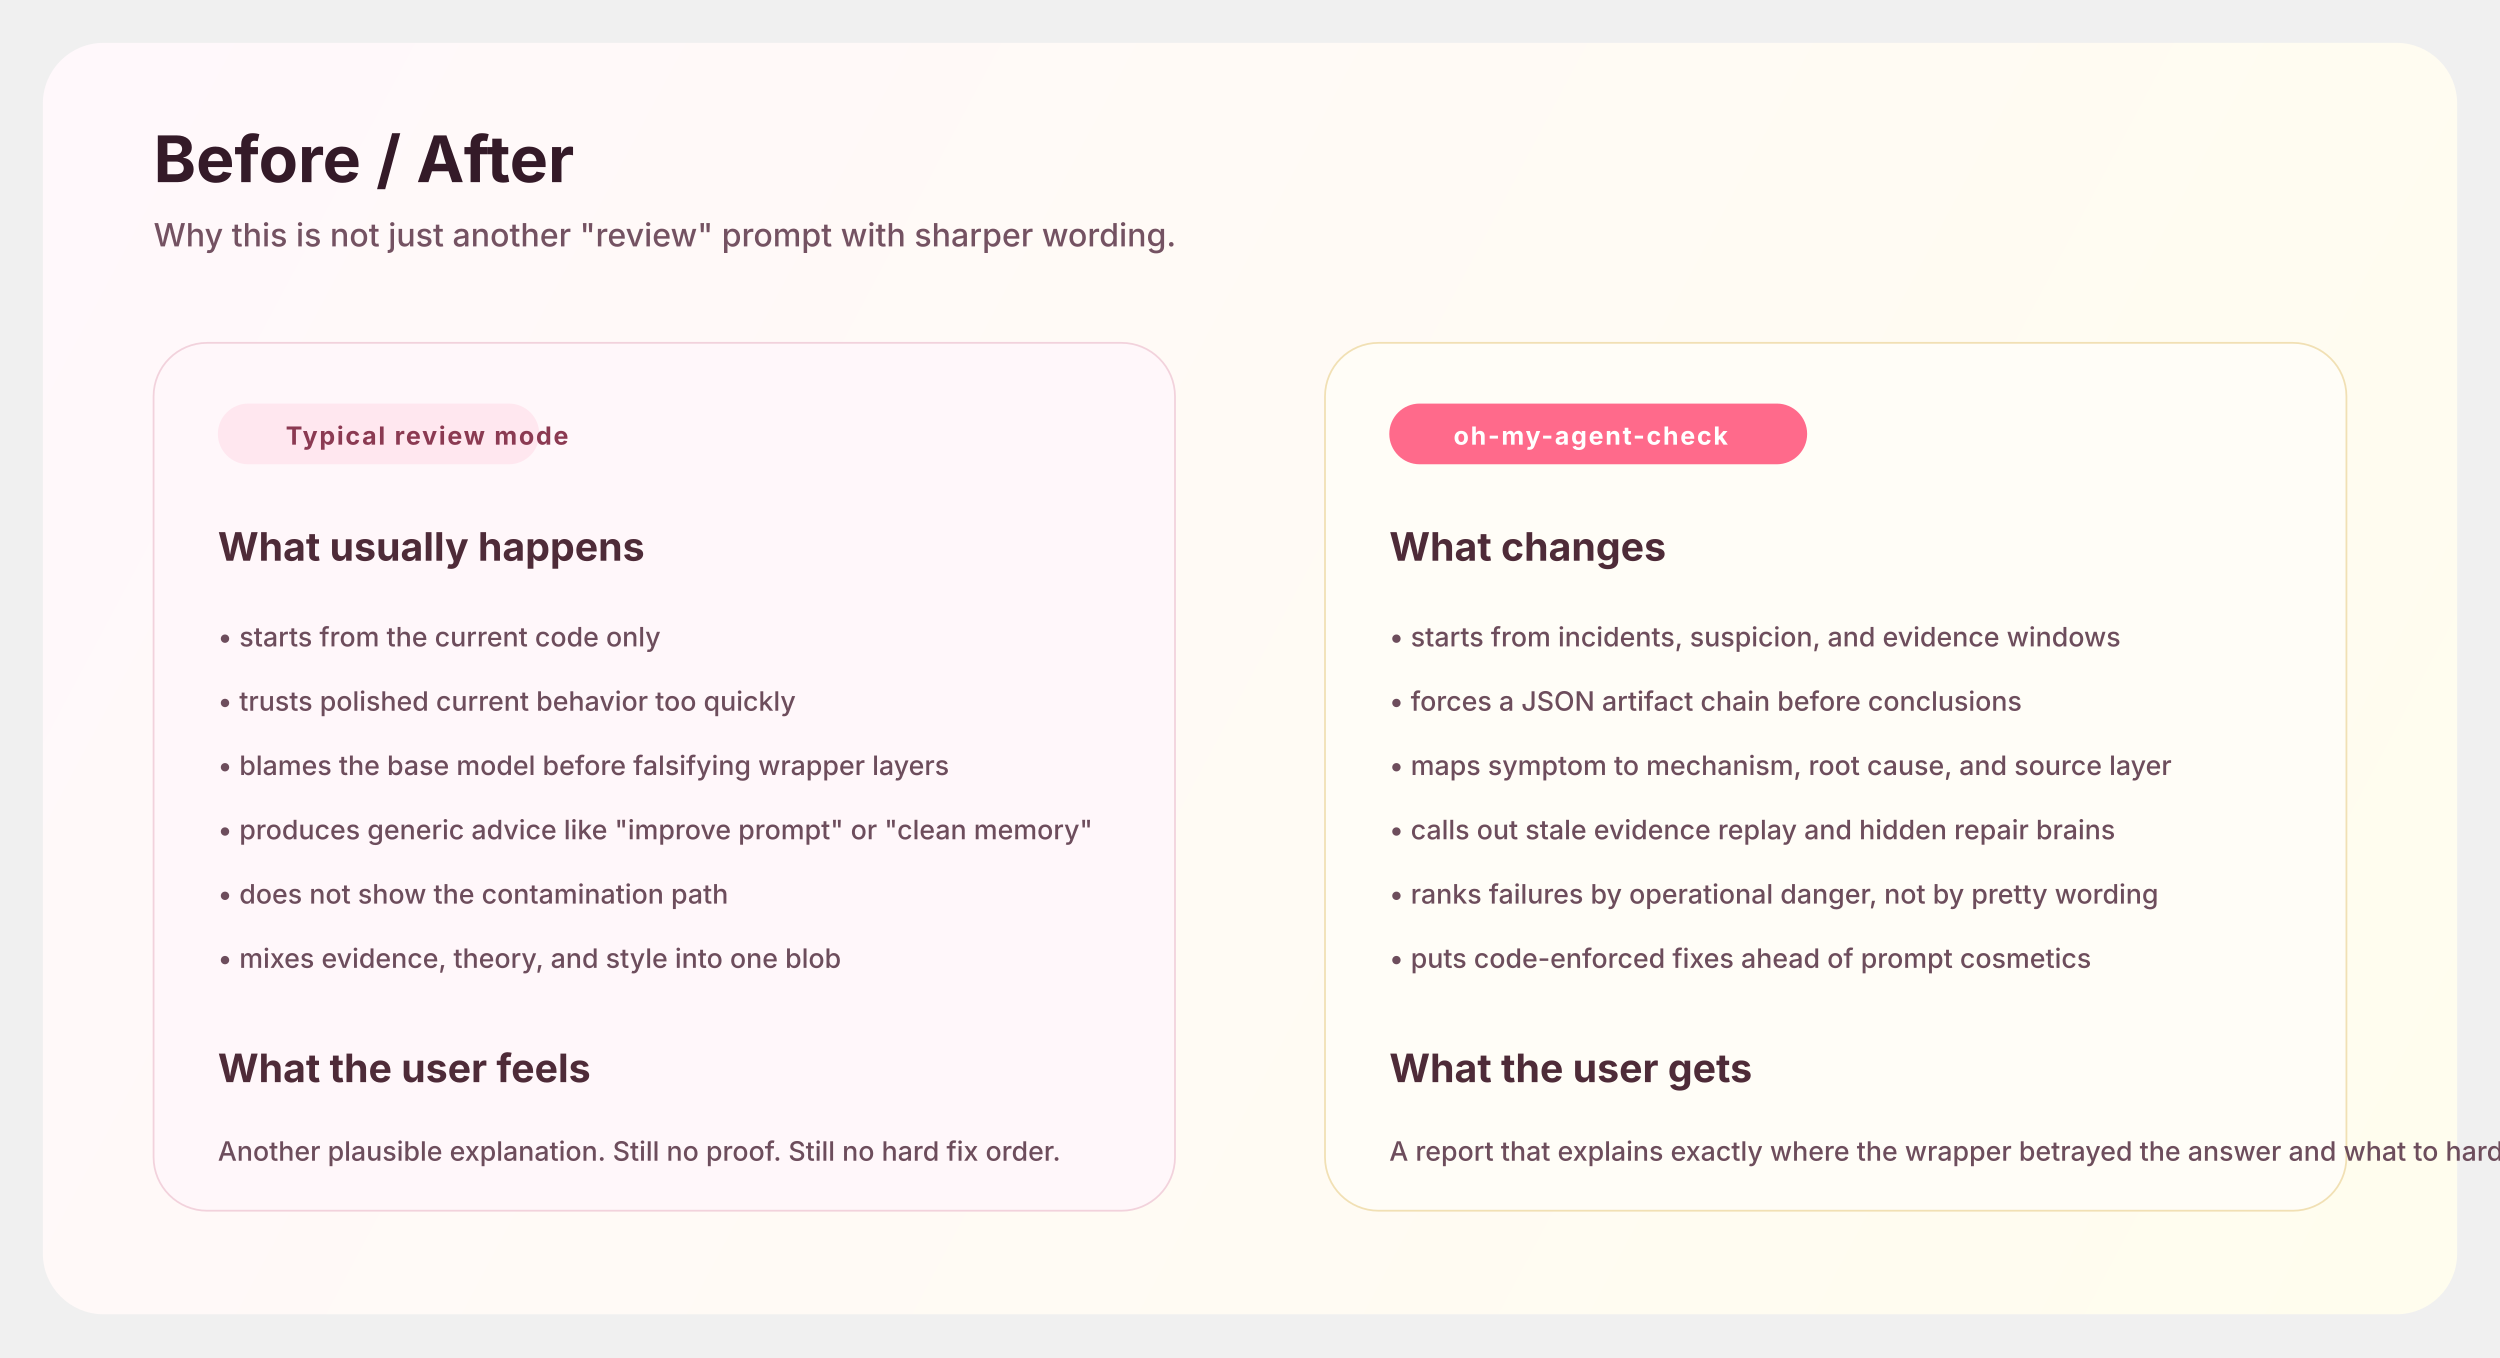
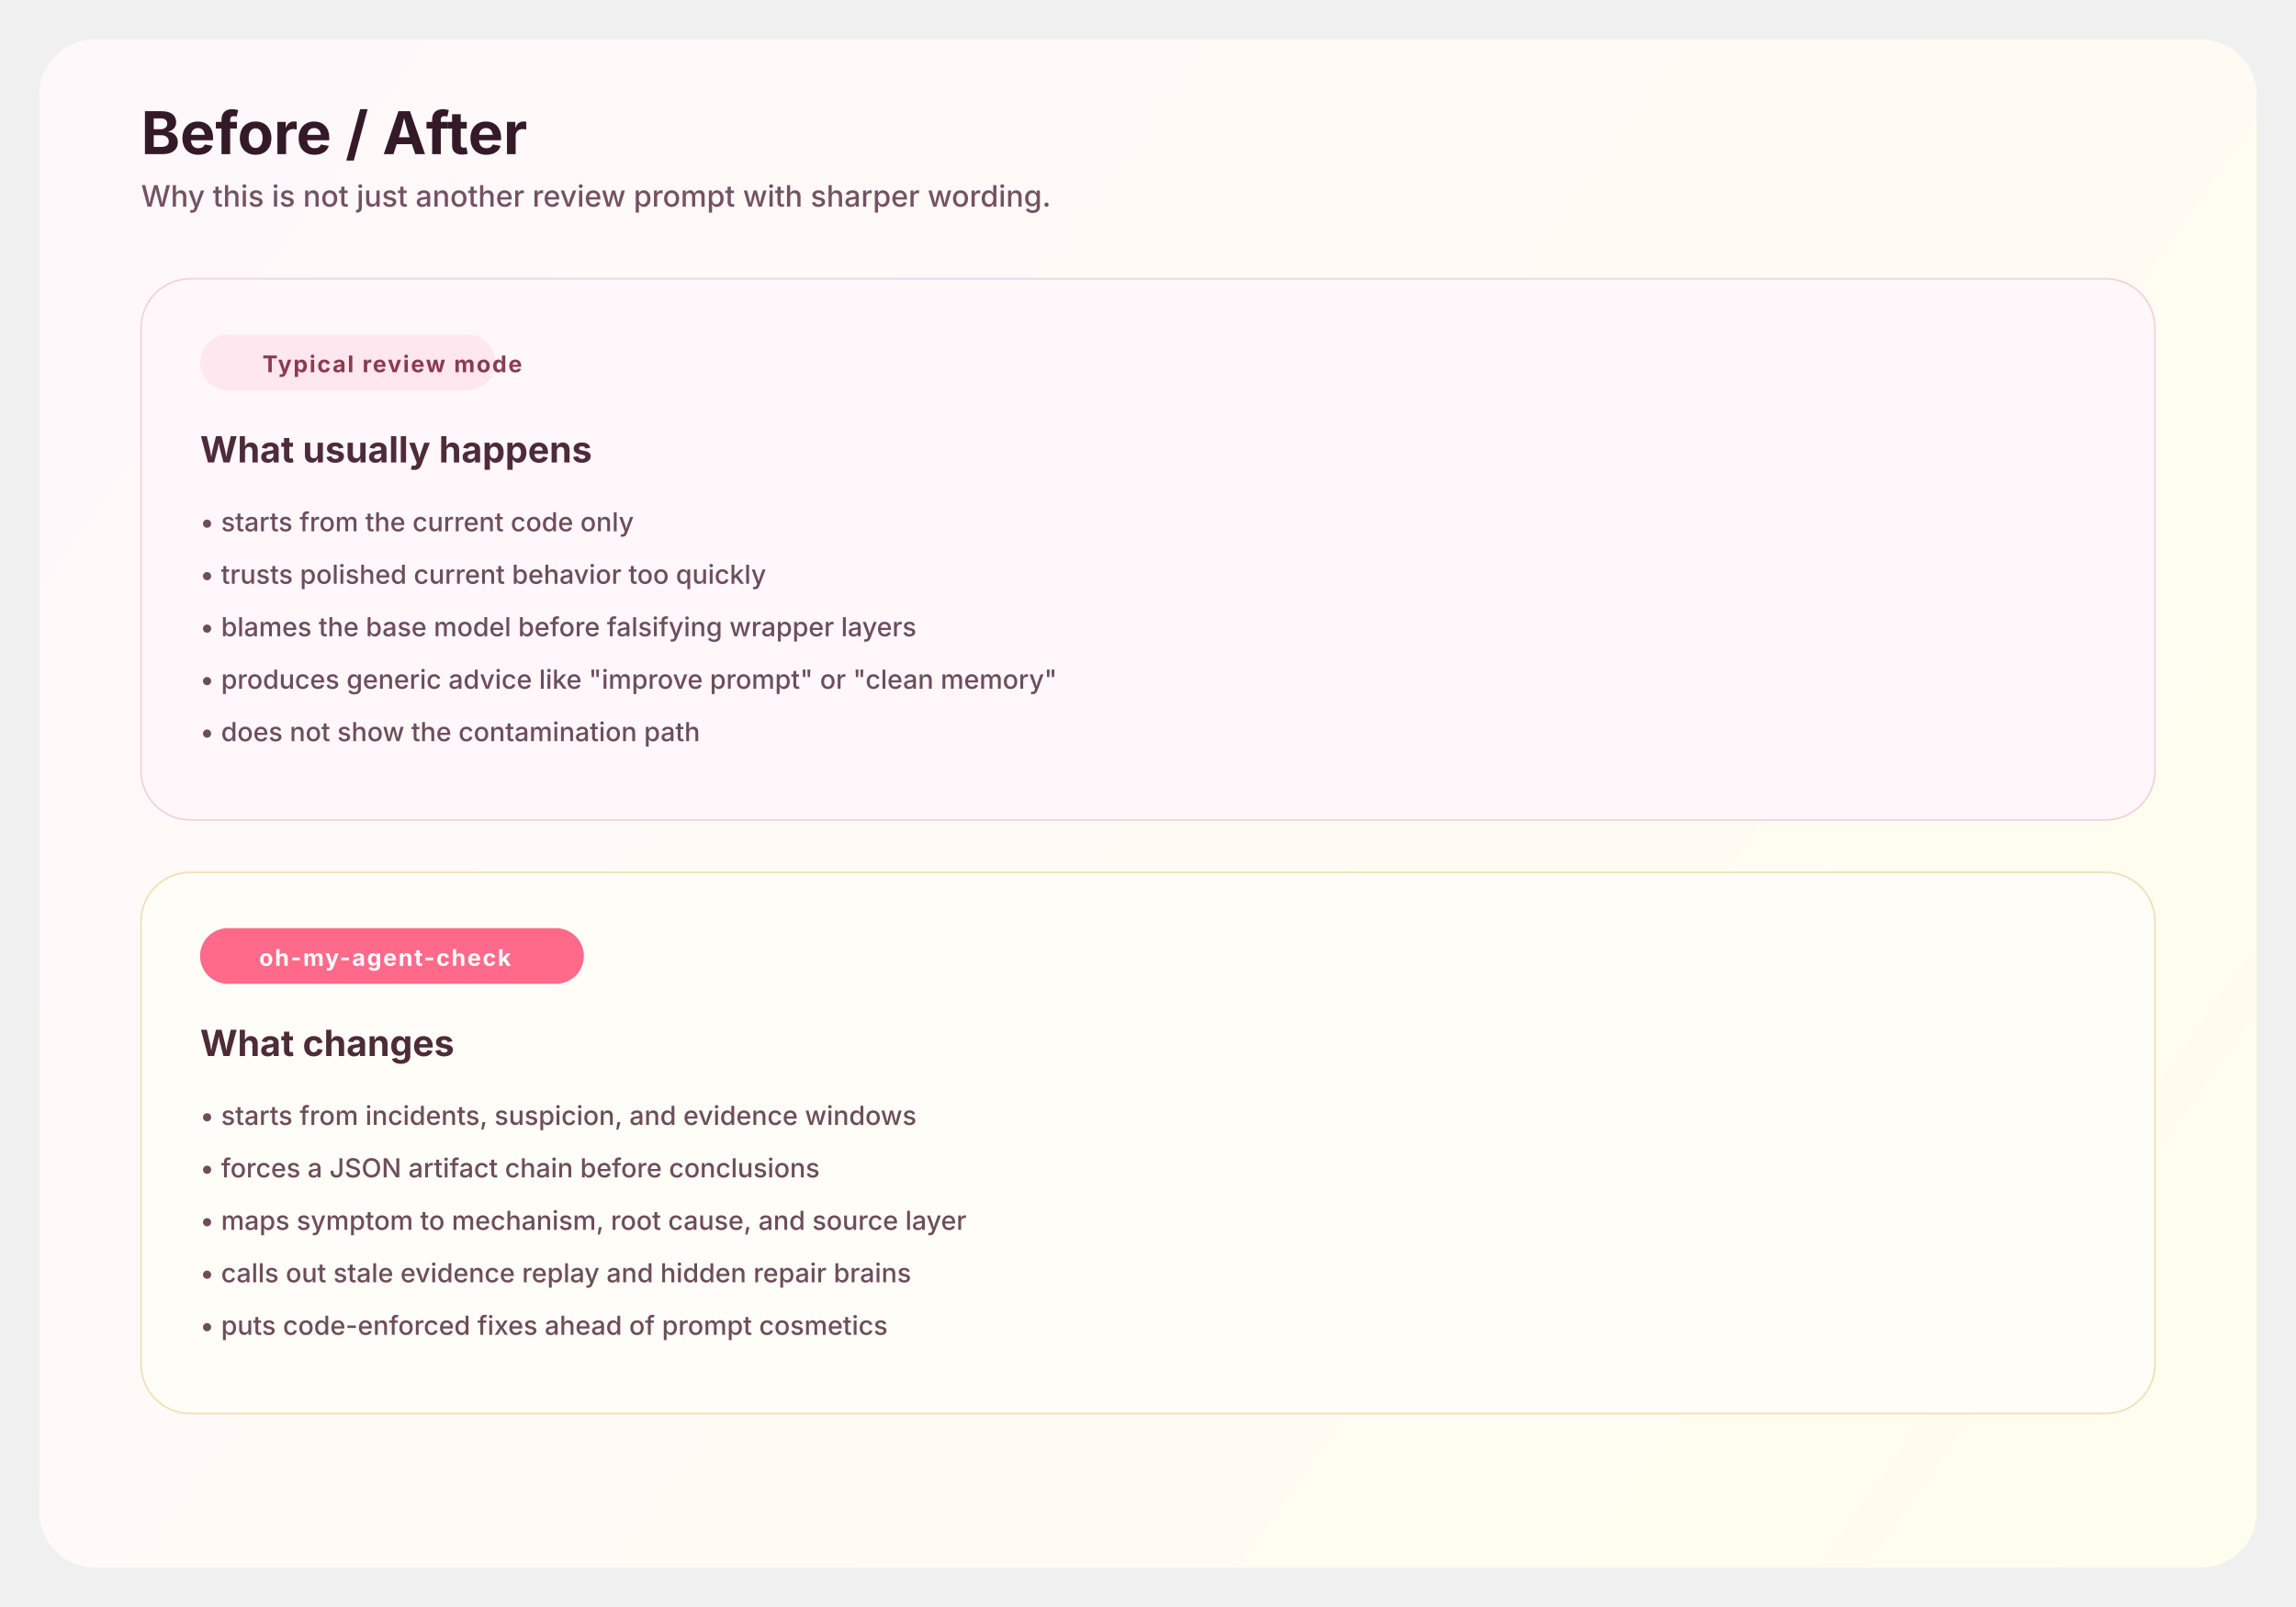
- <svg xmlns="http://www.w3.org/2000/svg" width="1400" height="760" viewBox="0 0 1400 760" fill="none">
+ <svg xmlns="http://www.w3.org/2000/svg" width="1400" height="980" viewBox="0 0 1400 980" fill="none">
  <defs>
-     <linearGradient id="bg" x1="60" y1="40" x2="1340" y2="720" gradientUnits="userSpaceOnUse">
+     <linearGradient id="bg" x1="60" y1="40" x2="1340" y2="940" gradientUnits="userSpaceOnUse">
      <stop stop-color="#FFF8FB" />
      <stop offset="1" stop-color="#FFFDEE" />
    </linearGradient>
    <style>
      .title { font: 700 36px 'Inter', 'Segoe UI', sans-serif; fill: #341A28; }
      .sub { font: 500 18px 'Inter', 'Segoe UI', sans-serif; fill: #745262; }
      .head { font: 700 22px 'Inter', 'Segoe UI', sans-serif; fill: #4E2B38; }
-       .body { font: 500 15px 'Inter', 'Segoe UI', sans-serif; fill: #6D4D5C; }
+       .body { font: 500 16px 'Inter', 'Segoe UI', sans-serif; fill: #6D4D5C; }
      .good { font: 700 14px 'Inter', 'Segoe UI', sans-serif; fill: #FFFFFF; letter-spacing: 0.07em; text-transform: uppercase; }
      .bad { font: 700 14px 'Inter', 'Segoe UI', sans-serif; fill: #8B3A52; letter-spacing: 0.07em; text-transform: uppercase; }
    </style>
  </defs>
-   <rect x="24" y="24" width="1352" height="712" rx="34" fill="url(#bg)" />
-   <text x="86" y="102" class="title">Before / After</text>
-   <text x="86" y="138" class="sub">Why this is not just another "review" prompt with sharper wording.</text>
-   <rect x="86" y="192" width="572" height="486" rx="30" fill="#FFF7FA" stroke="#F2D2DC" />
-   <rect x="122" y="226" width="180" height="34" rx="17" fill="#FFE7EF" />
-   <text x="160" y="249" class="bad">Typical review mode</text>
-   <text x="122" y="314" class="head">What usually happens</text>
-   <text x="122" y="362" class="body">• starts from the current code only</text>
-   <text x="122" y="398" class="body">• trusts polished current behavior too quickly</text>
-   <text x="122" y="434" class="body">• blames the base model before falsifying wrapper layers</text>
-   <text x="122" y="470" class="body">• produces generic advice like "improve prompt" or "clean memory"</text>
-   <text x="122" y="506" class="body">• does not show the contamination path</text>
-   <text x="122" y="542" class="body">• mixes evidence, theory, and style into one blob</text>
-   <text x="122" y="606" class="head">What the user feels</text>
-   <text x="122" y="650" class="body">Another plausible explanation. Still no proof. Still no hard fix order.</text>
-   <rect x="742" y="192" width="572" height="486" rx="30" fill="#FFFDF7" stroke="#F1E0B4" />
-   <rect x="778" y="226" width="234" height="34" rx="17" fill="#FF6A8B" />
-   <text x="814" y="249" class="good">oh-my-agent-check</text>
-   <text x="778" y="314" class="head">What changes</text>
-   <text x="778" y="362" class="body">• starts from incidents, suspicion, and evidence windows</text>
-   <text x="778" y="398" class="body">• forces a JSON artifact chain before conclusions</text>
-   <text x="778" y="434" class="body">• maps symptom to mechanism, root cause, and source layer</text>
-   <text x="778" y="470" class="body">• calls out stale evidence replay and hidden repair brains</text>
-   <text x="778" y="506" class="body">• ranks failures by operational danger, not by pretty wording</text>
-   <text x="778" y="542" class="body">• puts code-enforced fixes ahead of prompt cosmetics</text>
-   <text x="778" y="606" class="head">What the user gets</text>
-   <text x="778" y="650" class="body">A report that explains exactly where the wrapper betrayed the answer and what to harden first.</text>
+   <rect x="24" y="24" width="1352" height="932" rx="34" fill="url(#bg)" />
+   <text x="86" y="94" class="title">Before / After</text>
+   <text x="86" y="126" class="sub">Why this is not just another review prompt with sharper wording.</text>
+   <rect x="86" y="170" width="1228" height="330" rx="30" fill="#FFF7FA" stroke="#F2D2DC" />
+   <rect x="122" y="204" width="180" height="34" rx="17" fill="#FFE7EF" />
+   <text x="160" y="227" class="bad">Typical review mode</text>
+   <text x="122" y="282" class="head">What usually happens</text>
+   <text x="122" y="324" class="body">• starts from the current code only</text>
+   <text x="122" y="356" class="body">• trusts polished current behavior too quickly</text>
+   <text x="122" y="388" class="body">• blames the base model before falsifying wrapper layers</text>
+   <text x="122" y="420" class="body">• produces generic advice like "improve prompt" or "clean memory"</text>
+   <text x="122" y="452" class="body">• does not show the contamination path</text>
+   <rect x="86" y="532" width="1228" height="330" rx="30" fill="#FFFDF7" stroke="#F1E0B4" />
+   <rect x="122" y="566" width="234" height="34" rx="17" fill="#FF6A8B" />
+   <text x="158" y="589" class="good">oh-my-agent-check</text>
+   <text x="122" y="644" class="head">What changes</text>
+   <text x="122" y="686" class="body">• starts from incidents, suspicion, and evidence windows</text>
+   <text x="122" y="718" class="body">• forces a JSON artifact chain before conclusions</text>
+   <text x="122" y="750" class="body">• maps symptom to mechanism, root cause, and source layer</text>
+   <text x="122" y="782" class="body">• calls out stale evidence replay and hidden repair brains</text>
+   <text x="122" y="814" class="body">• puts code-enforced fixes ahead of prompt cosmetics</text>
</svg>
